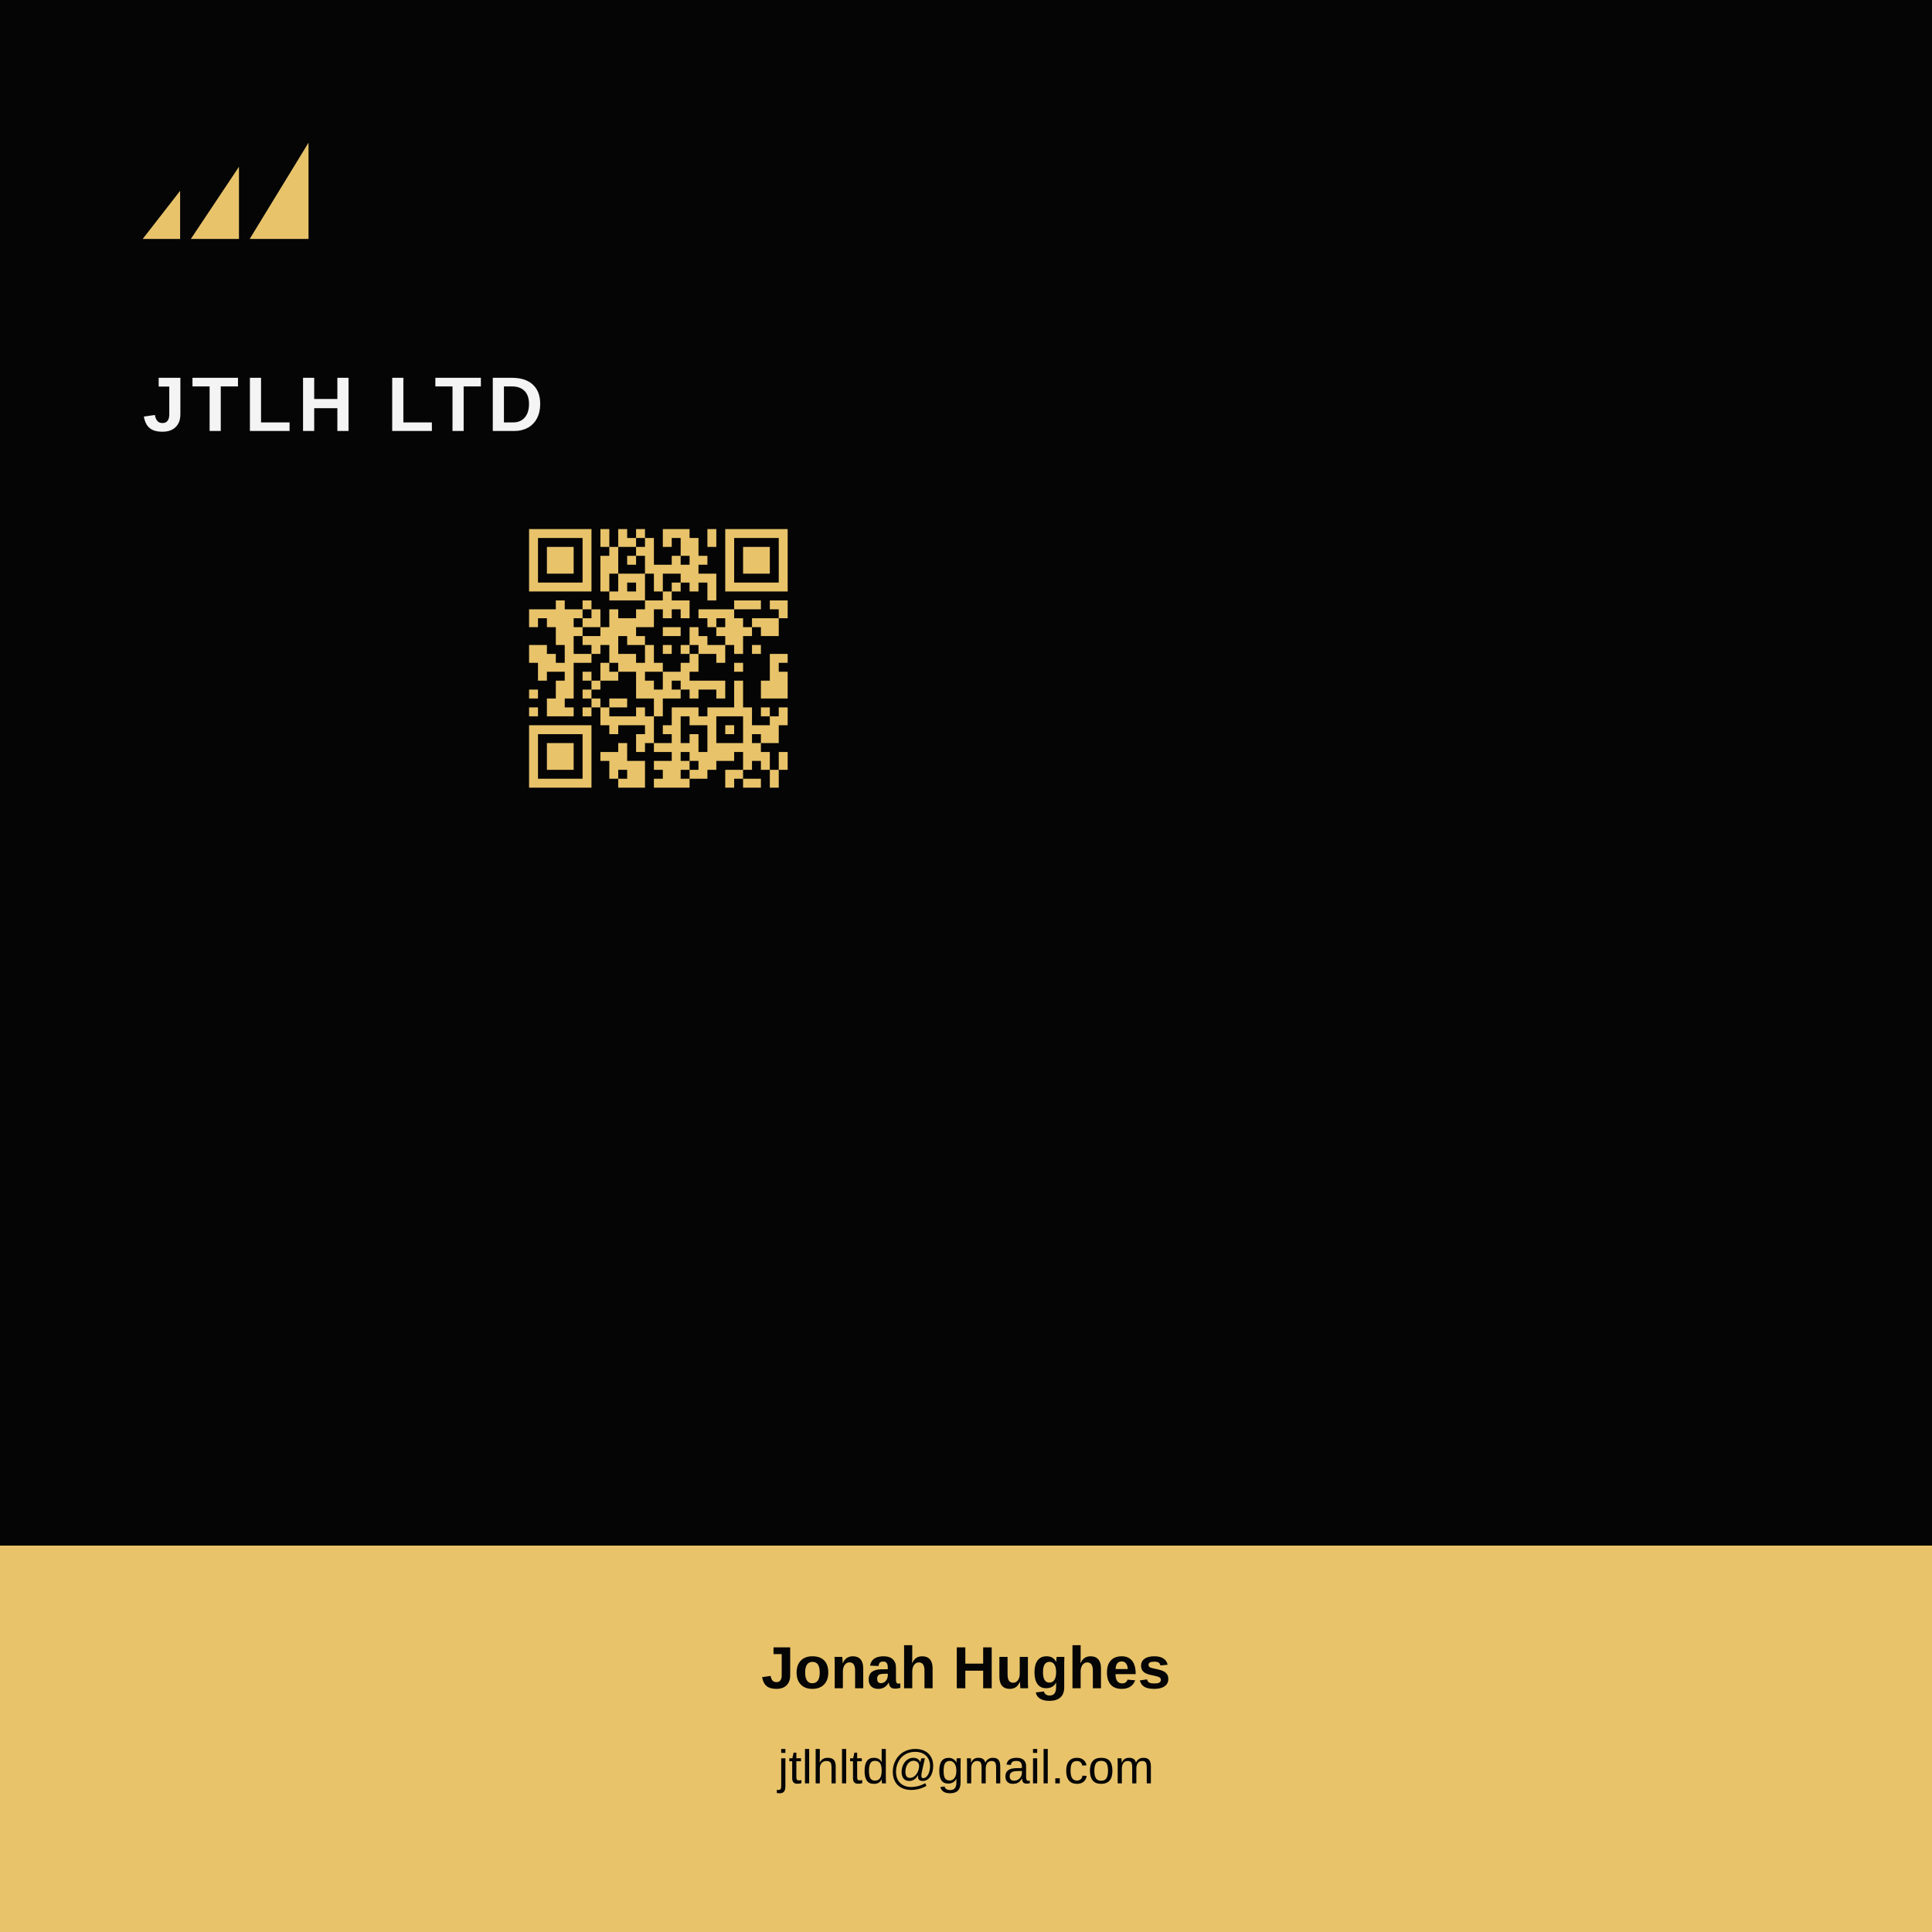
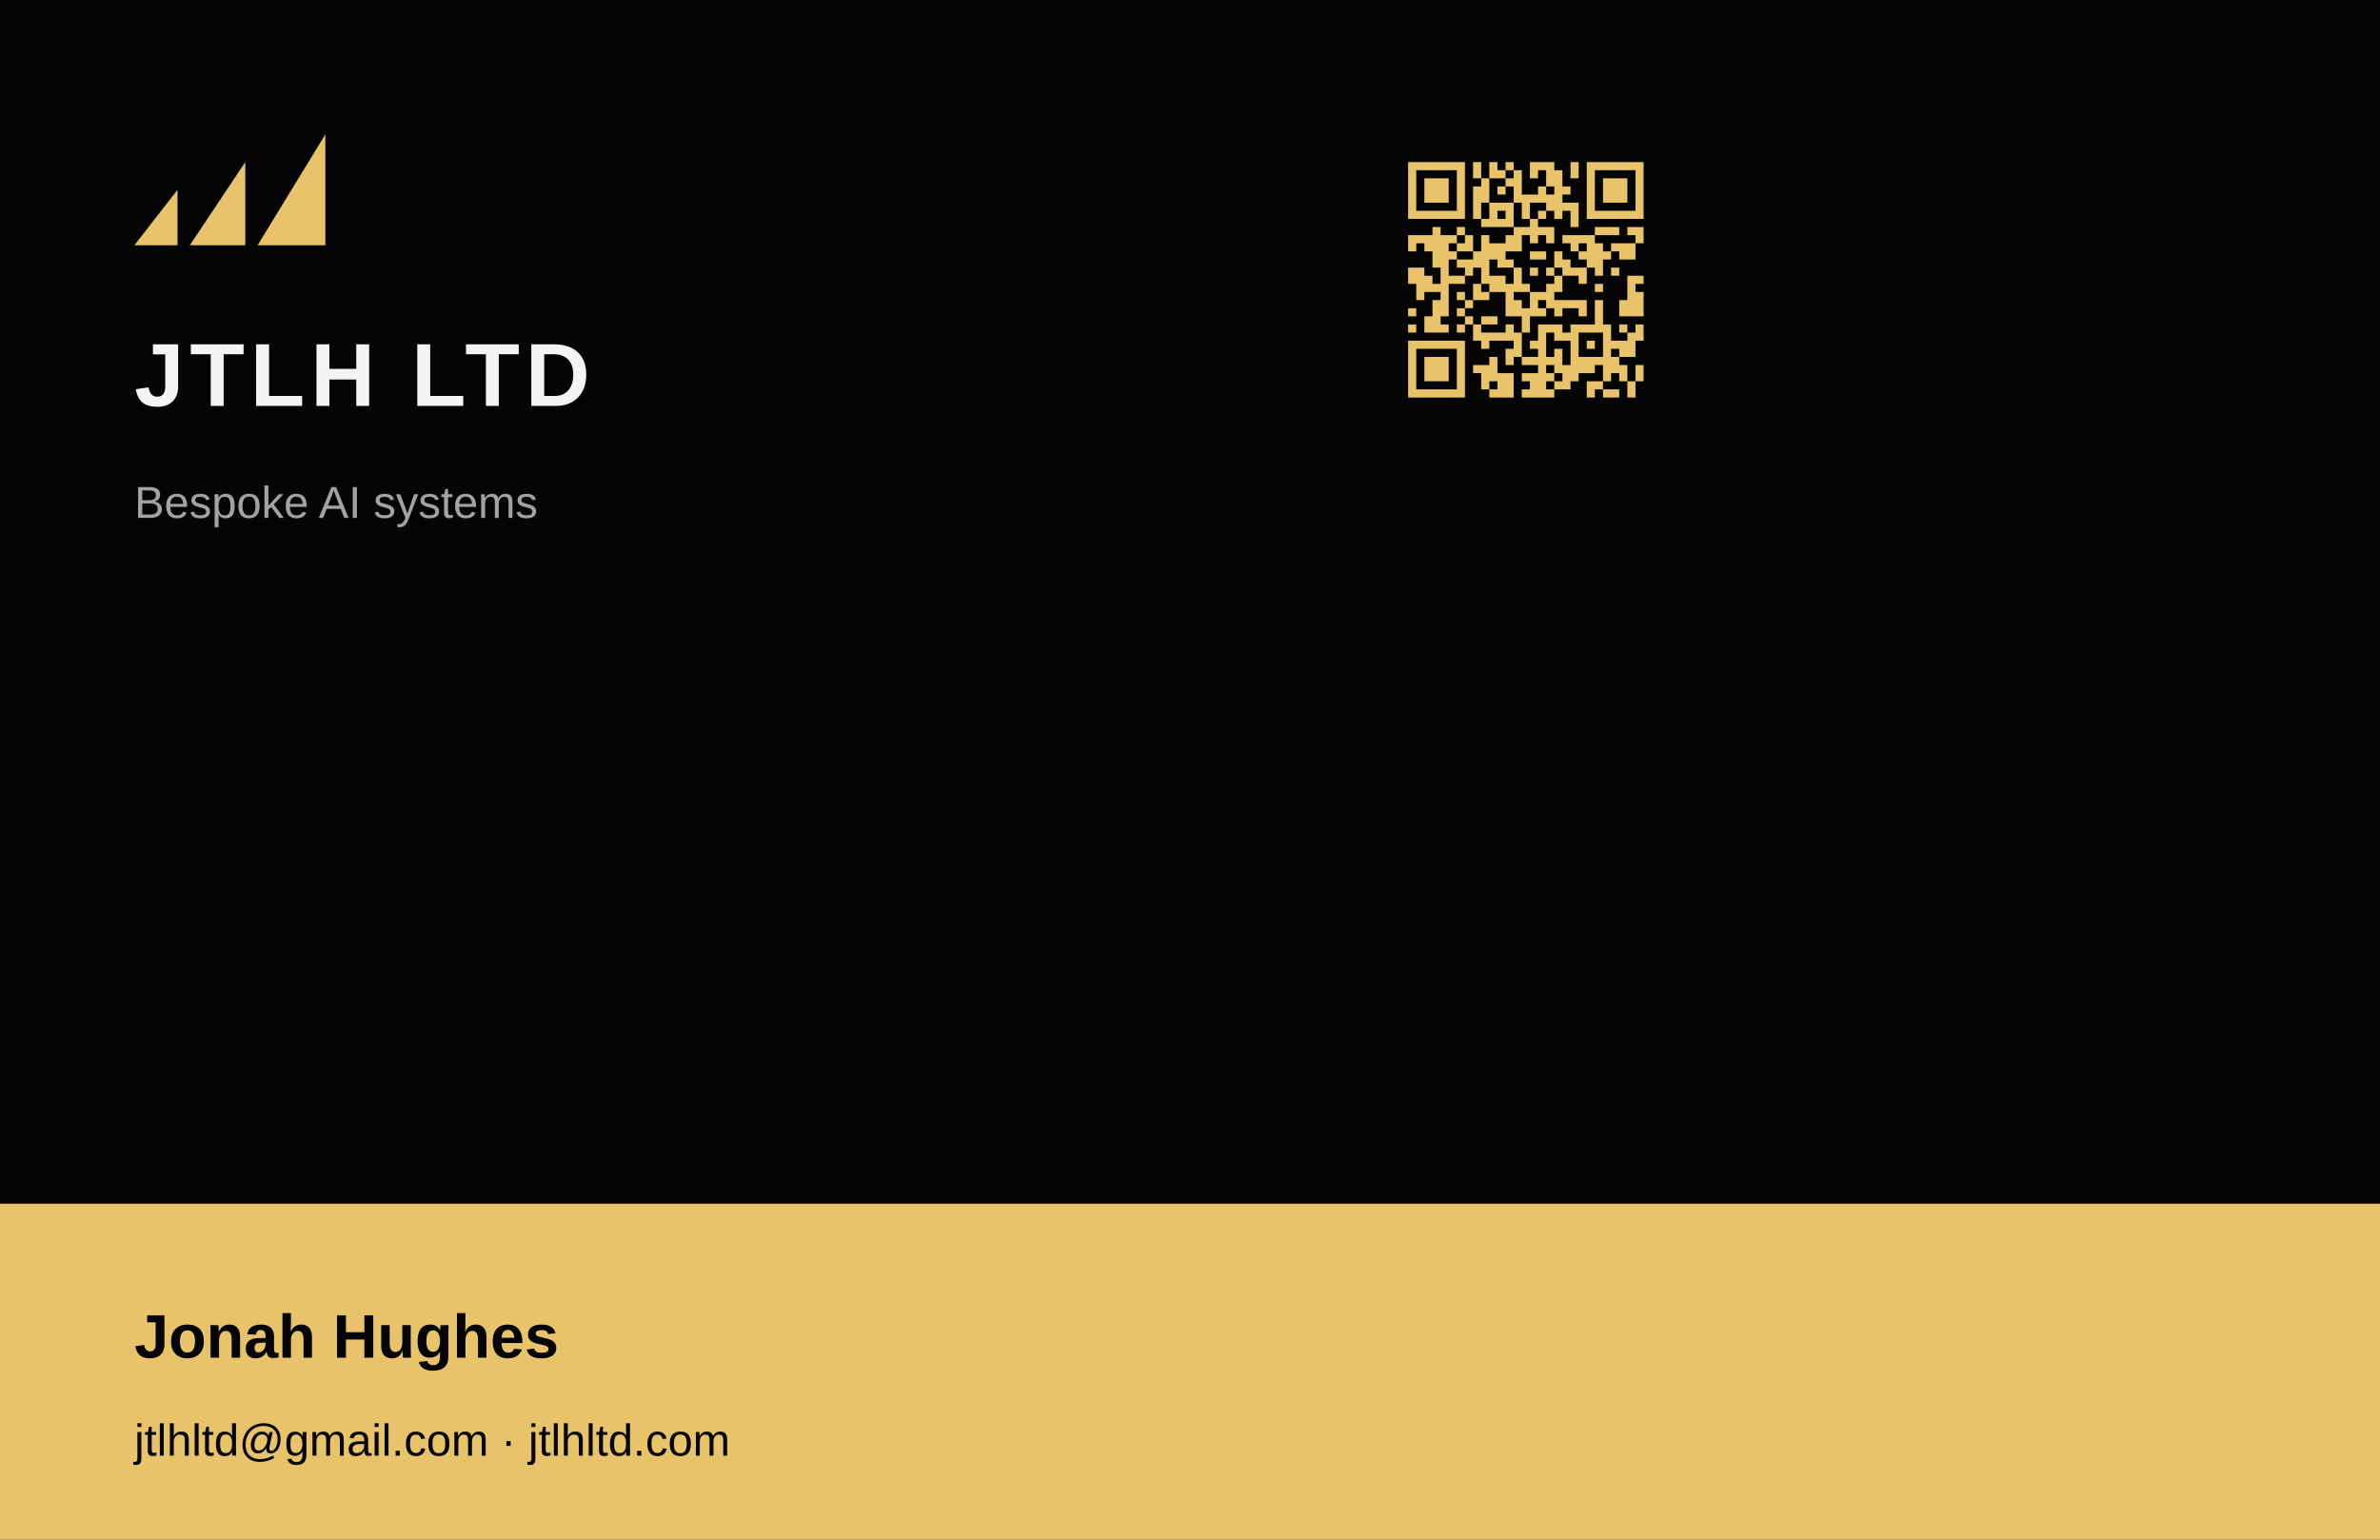
- <svg xmlns="http://www.w3.org/2000/svg" width="65mm" height="65mm" viewBox="0 0 650 650">
-   <rect width="650" height="650" fill="#050505" />
-   <g transform="translate(48 48) scale(0.45)">
+ <svg xmlns="http://www.w3.org/2000/svg" width="85mm" height="55mm" viewBox="0 0 850 550">
+   <rect width="850" height="550" fill="#050505" />
+   <g transform="translate(48 48) scale(0.55)">
    <g fill="#E8C36A">
      <path d="M0 72H28V36L0 72Z" />
      <path d="M36 72H72V18L36 72Z" />
      <path d="M80 72H124V0L80 72Z" />
    </g>
  </g>
-   <text x="48" y="145" fill="#F4F4F4" font-family="Arial, Helvetica, sans-serif" font-size="26" font-weight="700" letter-spacing="2">JTLH LTD</text>
-   <g transform="translate(175 175) scale(3)">
+   <text x="48" y="145" fill="#F4F4F4" font-family="Arial, Helvetica, sans-serif" font-size="32" font-weight="700" letter-spacing="2">JTLH LTD</text>
+   <text x="48" y="185" fill="#A3A3A3" font-family="Arial, Helvetica, sans-serif" font-size="16">Bespoke AI systems</text>
+   <g transform="translate(500 55) scale(2.9)">
    <path stroke="#E8C36A" d="M1 1.5h7m1 0h1m1 0h1m1 0h1m2 0h3m2 0h1m1 0h7M1 2.5h1m5 0h1m1 0h1m1 0h2m1 0h1m1 0h1m1 0h2m1 0h1m1 0h1m5 0h1M1 3.5h1m1 0h3m1 0h1m2 0h1m2 0h2m3 0h2m3 0h1m1 0h3m1 0h1M1 4.5h1m1 0h3m1 0h1m1 0h2m1 0h1m1 0h1m2 0h1m1 0h2m2 0h1m1 0h3m1 0h1M1 5.5h1m1 0h3m1 0h1m1 0h2m3 0h6m3 0h1m1 0h3m1 0h1M1 6.5h1m5 0h1m1 0h1m1 0h3m1 0h1m2 0h4m1 0h1m5 0h1M1 7.5h7m1 0h1m1 0h1m1 0h1m1 0h1m1 0h1m1 0h1m1 0h1m1 0h7M10 8.5h4m2 0h1m4 0h1M4 9.5h1m2 0h1m6 0h5m5 0h3m1 0h2M1 10.5h6m1 0h1m1 0h1m2 0h2m1 0h1m1 0h1m1 0h4m5 0h1M1 11.5h1m1 0h3m1 0h2m1 0h5m6 0h1m1 0h2m1 0h3M4 12.5h3m2 0h4m3 0h2m1 0h1m2 0h4m1 0h2M4 13.5h2m1 0h4m1 0h2m5 0h2m2 0h2M1 14.5h2m2 0h1m2 0h1m1 0h1m3 0h1m1 0h1m1 0h1m1 0h3m1 0h1m1 0h1M1 15.5h3m1 0h3m2 0h3m1 0h1m4 0h1m2 0h1m5 0h2M2 16.5h4m3 0h1m1 0h5m2 0h2m4 0h1m3 0h1M2 17.5h1m2 0h1m1 0h1m1 0h2m2 0h1m2 0h3m9 0h2M4 18.5h2m2 0h1m4 0h2m1 0h1m1 0h5m1 0h1m2 0h3M1 19.5h1m2 0h2m1 0h1m5 0h5m1 0h1m2 0h1m1 0h1m2 0h3M3 20.5h2m3 0h1m1 0h2m3 0h1m8 0h1M1 21.5h1m1 0h3m1 0h1m1 0h1m3 0h1m1 0h1m1 0h3m1 0h5m1 0h1m1 0h1M9 22.5h6m2 0h1m1 0h3m3 0h1m2 0h2M1 23.5h7m2 0h1m3 0h1m1 0h2m3 0h1m1 0h1m1 0h4M1 24.5h1m5 0h1m5 0h2m2 0h1m1 0h1m1 0h1m3 0h1m1 0h2M1 25.5h1m1 0h3m1 0h1m3 0h1m1 0h1m1 0h5m1 0h6M1 26.5h1m1 0h3m1 0h1m1 0h3m5 0h1m1 0h5m1 0h3m1 0h1M1 27.5h1m1 0h3m1 0h1m2 0h4m1 0h4m1 0h2m3 0h1m1 0h1m1 0h1M1 28.5h1m5 0h1m2 0h1m1 0h2m2 0h2m1 0h2m2 0h2m3 0h1M1 29.5h7m3 0h3m1 0h4m4 0h1m1 0h2m1 0h1" />
  </g>
-   <rect y="520" width="650" height="130" fill="#E8C36A" />
-   <text x="325" y="568" text-anchor="middle" fill="#050505" font-family="Arial, Helvetica, sans-serif" font-size="20" font-weight="700">Jonah Hughes</text>
-   <text x="325" y="600" text-anchor="middle" fill="#050505" font-family="Arial, Helvetica, sans-serif" font-size="16">jtlhltd@gmail.com</text>
+   <rect y="430" width="850" height="120" fill="#E8C36A" />
+   <text x="48" y="485" fill="#050505" font-family="Arial, Helvetica, sans-serif" font-size="22" font-weight="700">Jonah Hughes</text>
+   <text x="48" y="520" fill="#050505" font-family="Arial, Helvetica, sans-serif" font-size="16">jtlhltd@gmail.com  ·  jtlhltd.com</text>
</svg>
